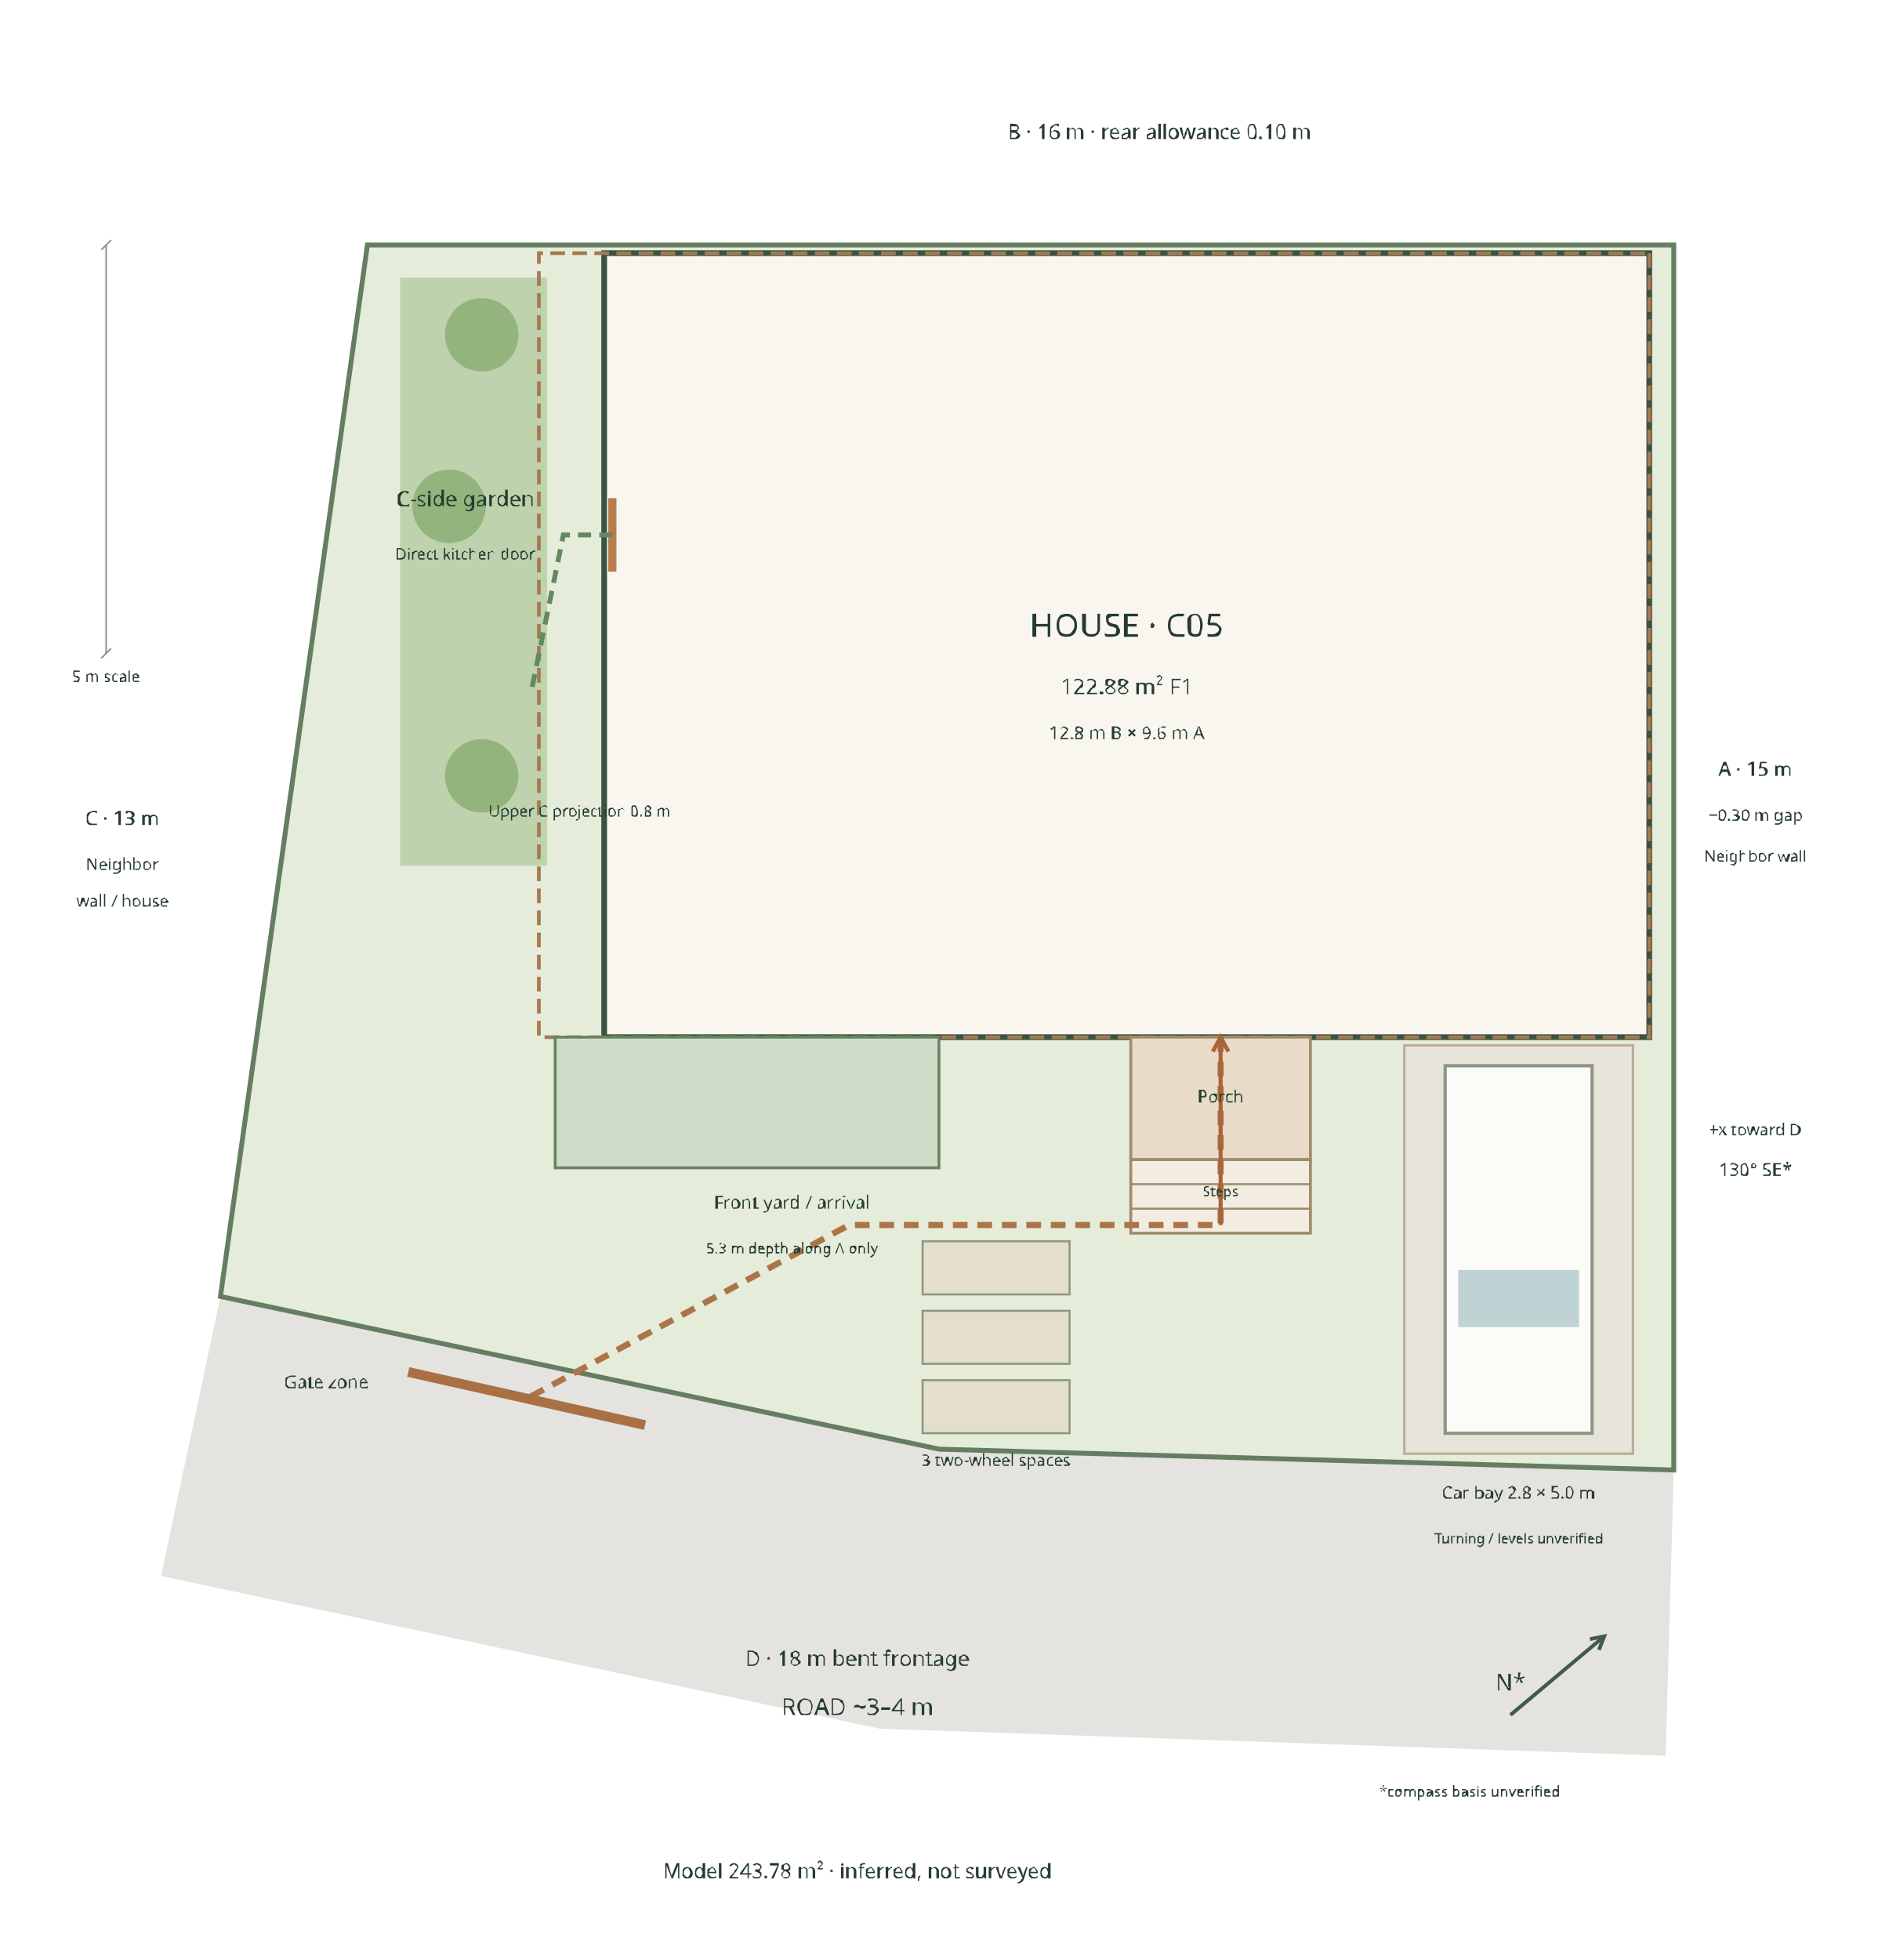
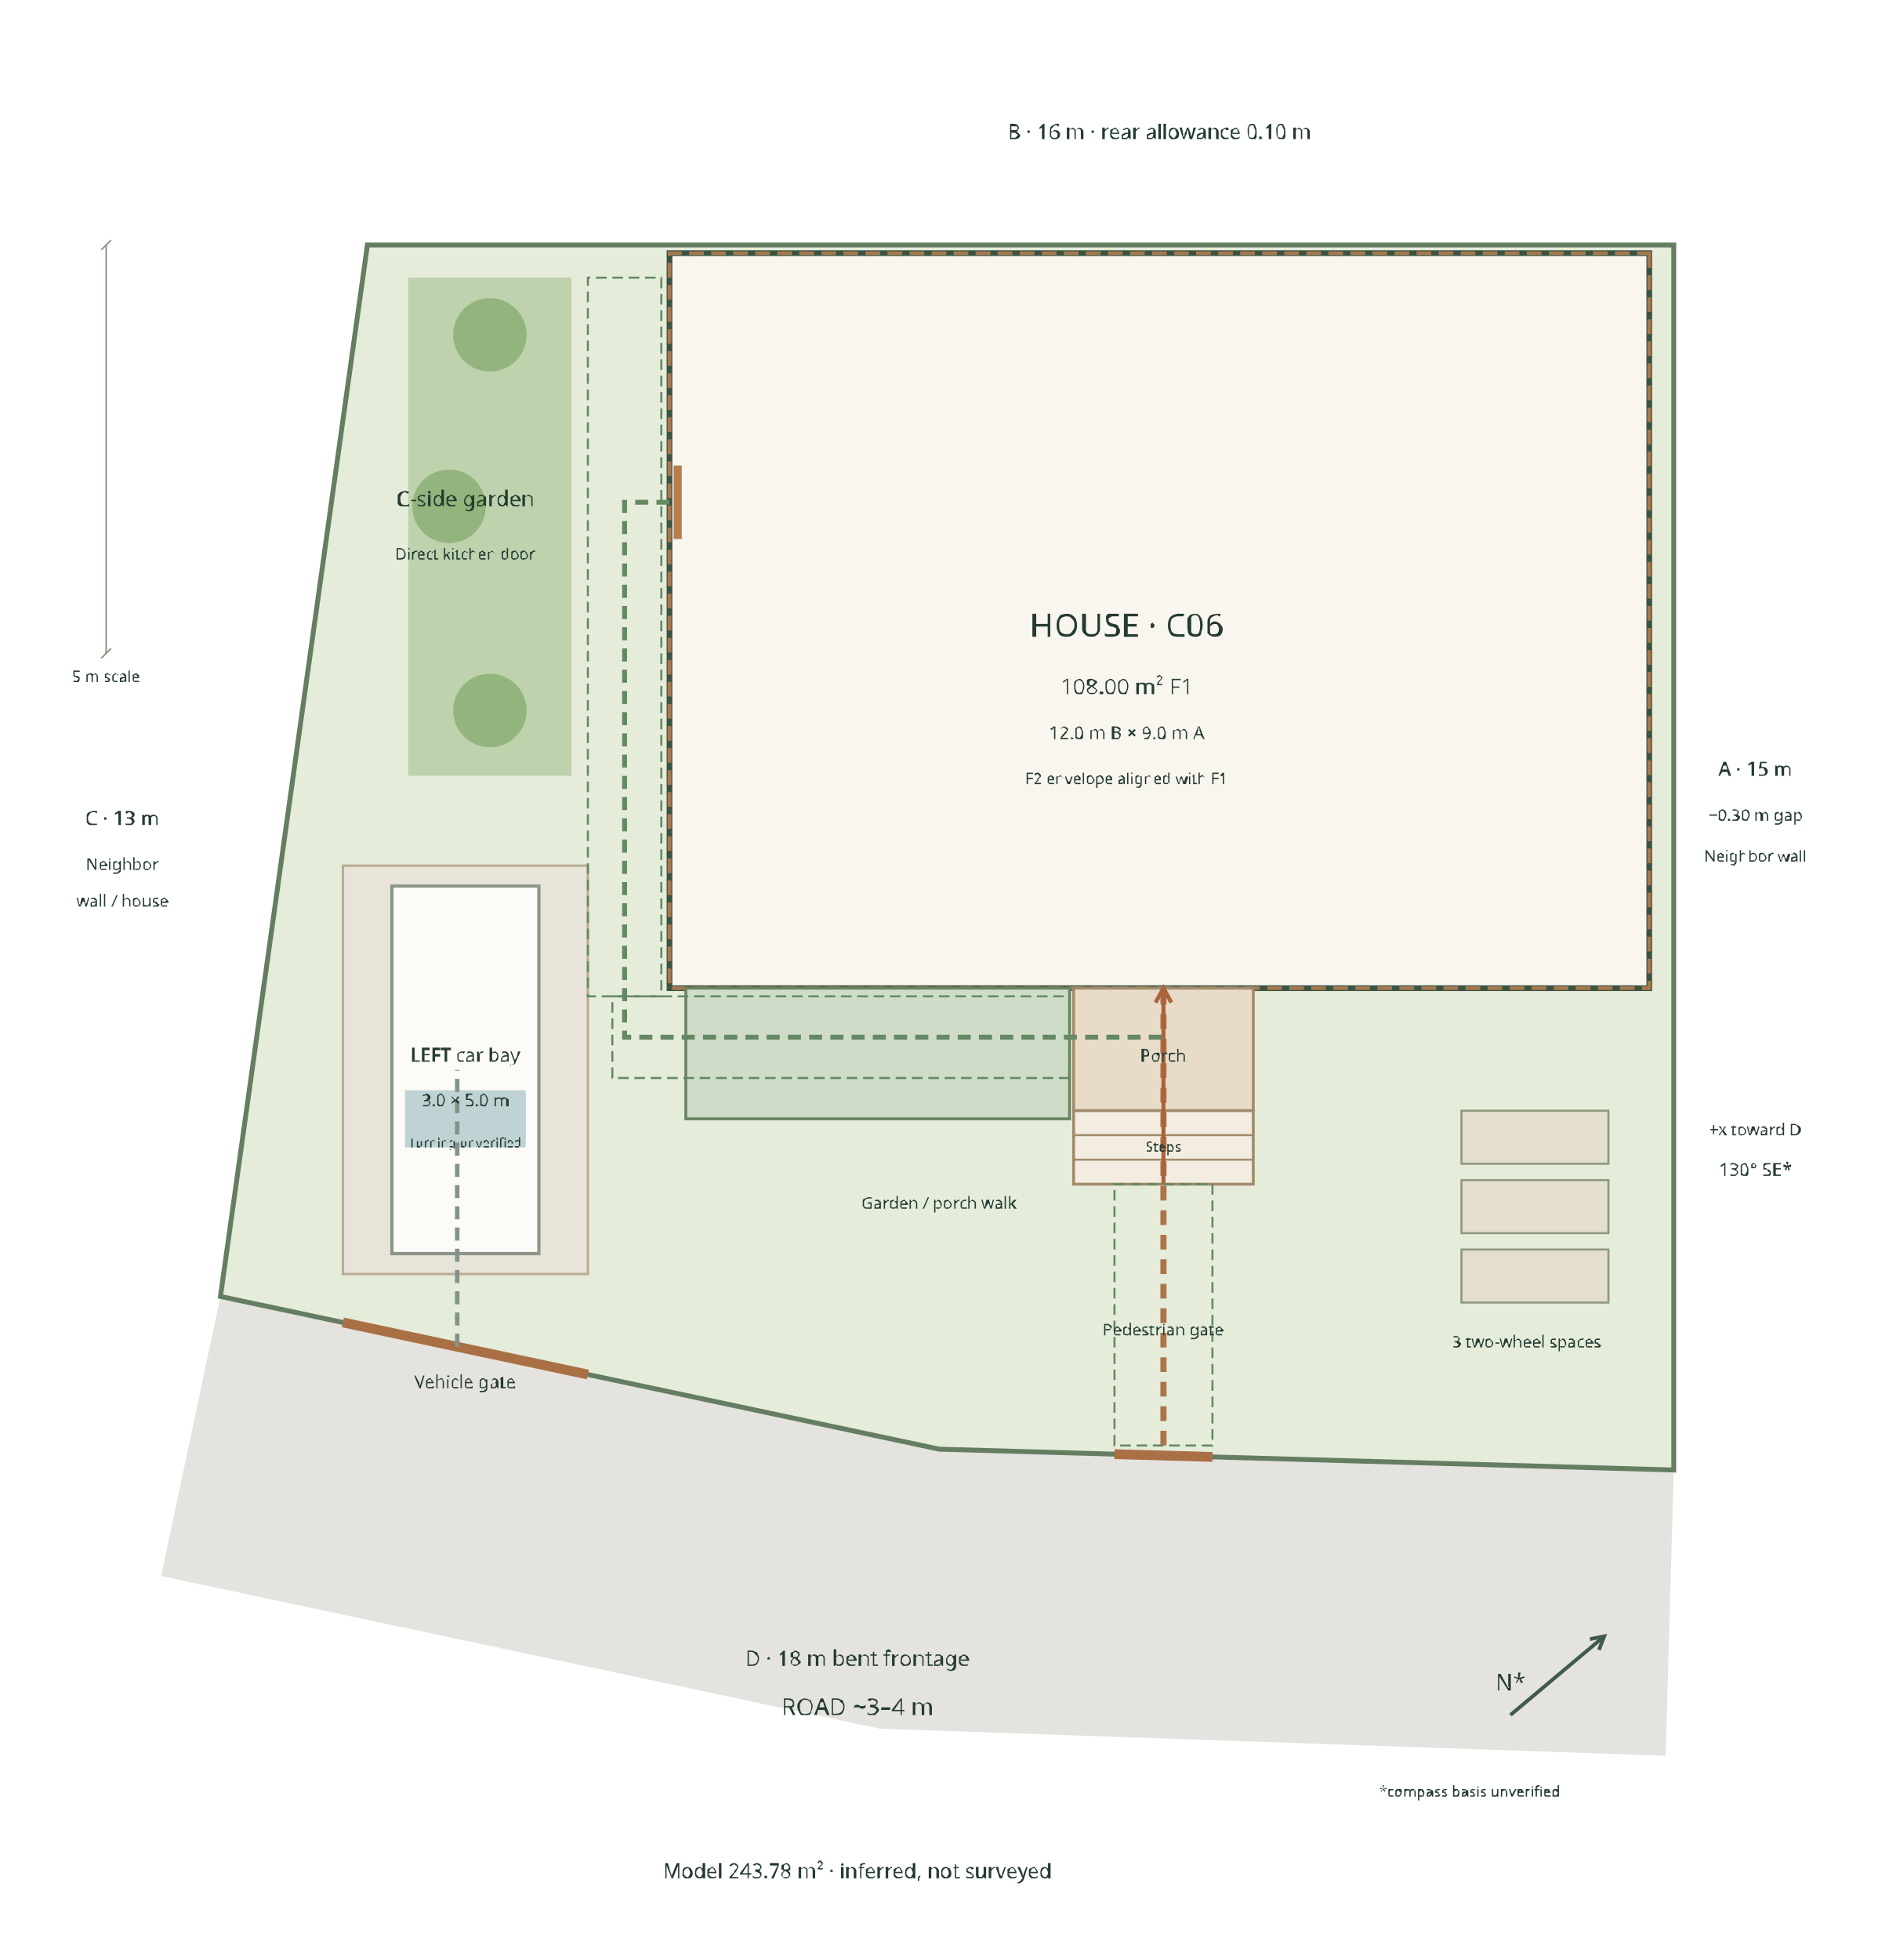
- <svg xmlns="http://www.w3.org/2000/svg" viewBox="-20.5 -3 23 24" class="drawing" role="img" aria-label="site conceptual drawing" data-revision="C05" data-option="02" data-display-rotation="90">
+ <svg xmlns="http://www.w3.org/2000/svg" viewBox="-20.5 -3 23 24" class="drawing" role="img" aria-label="site conceptual drawing" data-revision="C06" data-option="02" data-display-rotation="90">
  <g transform="rotate(90)" data-display-rotation="90">
    <polygon points="15,0 14.745,8.996 12.875,17.8 16.298,18.527 18.168,9.724 18.499,0.099" fill="#e4e3df" />
    <polygon points="0,0 15,0 14.745,8.996 12.875,17.8 0,16" fill="#e5ecda" stroke="#657d61" stroke-width="0.06" />
-     <rect x="0.4" y="13.8" width="7.2" height="1.8" fill="#bdd2ad" stroke="none" stroke-width="0.025" />
-     <circle cx="1.1" cy="14.6" r="0.45" fill="#93b57d" />
+     <rect x="0.4" y="13.5" width="6.1" height="2" fill="#bdd2ad" stroke="none" stroke-width="0.025" />
+     <circle cx="1.1" cy="14.5" r="0.45" fill="#93b57d" />
    <circle cx="3.2" cy="15" r="0.45" fill="#93b57d" />
-     <circle cx="6.5" cy="14.6" r="0.45" fill="#93b57d" />
-     <rect x="0.1" y="0.3" width="9.6" height="12.8" fill="#f8f6ef" stroke="#3b5341" stroke-width="0.07" />
-     <rect x="0.1" y="0.3" width="9.6" height="13.6" fill="none" stroke="#a57950" stroke-width="0.045" stroke-dasharray=".18 .09" />
-     <rect x="9.7" y="9" width="1.6" height="4.7" fill="#cfddc8" stroke="#688361" stroke-width="0.035" />
-     <rect x="9.8" y="0.5" width="5" height="2.8" fill="#e8e4d9" stroke="#b9ad96" stroke-width="0.03" />
-     <rect x="10.05" y="1" width="4.5" height="1.8" fill="#fcfbf7" stroke="#8c9589" stroke-width="0.04" />
-     <rect x="12.55" y="1.16" width="0.7" height="1.48" fill="#bfd3d4" stroke="none" stroke-width="0.025" />
-     <rect x="12.2" y="7.4" width="0.65" height="1.8" fill="#e4decc" stroke="#8d987d" stroke-width="0.025" />
-     <rect x="13.05" y="7.4" width="0.65" height="1.8" fill="#e4decc" stroke="#8d987d" stroke-width="0.025" />
-     <rect x="13.9" y="7.4" width="0.65" height="1.8" fill="#e4decc" stroke="#8d987d" stroke-width="0.025" />
-     <rect x="9.7" y="4.45" width="1.5" height="2.2" fill="#e8dcc8" stroke="#a18b6c" stroke-width="0.035" data-site-id="porch" />
-     <rect x="11.2" y="4.45" width="0.9" height="2.2" fill="#f3ede1" stroke="#a18b6c" stroke-width="0.035" data-site-id="porch-steps" />
-     <line x1="11.5" y1="4.45" x2="11.5" y2="6.65" stroke="#a18b6c" stroke-width="0.025" />
-     <line x1="11.8" y1="4.45" x2="11.8" y2="6.65" stroke="#a18b6c" stroke-width="0.025" />
-     <line x1="3.1" y1="13" x2="4" y2="13" stroke="#b87c4e" stroke-width="0.1" data-site-id="kitchen-door" />
-     <polyline points="14.1,14 12,10.1 12,5.55 9.7,5.55" fill="none" stroke="#ad7447" stroke-width="0.075" stroke-dasharray=".18 .12" />
-     <line x1="12" y1="5.55" x2="9.7" y2="5.55" stroke="#aa633b" stroke-width="0.05" />
-     <polyline points="9.876,5.454 9.7,5.55 9.876,5.646" fill="none" stroke="#aa633b" stroke-width="0.05" />
-     <polyline points="3.55,13 3.55,13.6 5.5,14" fill="none" stroke="#648962" stroke-width="0.06" stroke-dasharray=".16 .1" />
-     <line x1="14.45" y1="12.6" x2="13.8" y2="15.5" stroke="#aa7045" stroke-width="0.12" />
+     <circle cx="5.7" cy="14.5" r="0.45" fill="#93b57d" />
+     <rect x="0.1" y="0.3" width="9" height="12" fill="#f8f6ef" stroke="#3b5341" stroke-width="0.07" />
+     <rect x="0.1" y="0.3" width="9" height="12" fill="none" stroke="#a57950" stroke-width="0.045" stroke-dasharray=".18 .09" />
+     <rect x="9.1" y="7.4" width="1.6" height="4.7" fill="#cfddc8" stroke="#688361" stroke-width="0.035" />
+     <rect x="7.6" y="13.3" width="5" height="3" fill="#e8e4d9" stroke="#b9ad96" stroke-width="0.03" />
+     <rect x="7.85" y="13.9" width="4.5" height="1.8" fill="#fcfbf7" stroke="#8c9589" stroke-width="0.04" />
+     <rect x="10.35" y="14.06" width="0.7" height="1.48" fill="#bfd3d4" stroke="none" stroke-width="0.025" />
+     <rect x="10.6" y="0.8" width="0.65" height="1.8" fill="#e4decc" stroke="#8d987d" stroke-width="0.025" />
+     <rect x="11.45" y="0.8" width="0.65" height="1.8" fill="#e4decc" stroke="#8d987d" stroke-width="0.025" />
+     <rect x="12.3" y="0.8" width="0.65" height="1.8" fill="#e4decc" stroke="#8d987d" stroke-width="0.025" />
+     <rect x="9.1" y="5.15" width="1.5" height="2.2" fill="#e8dcc8" stroke="#a18b6c" stroke-width="0.035" data-site-id="porch" />
+     <rect x="10.6" y="5.15" width="0.9" height="2.2" fill="#f3ede1" stroke="#a18b6c" stroke-width="0.035" data-site-id="porch-steps" />
+     <line x1="10.9" y1="5.15" x2="10.9" y2="7.35" stroke="#a18b6c" stroke-width="0.025" />
+     <line x1="11.2" y1="5.15" x2="11.2" y2="7.35" stroke="#a18b6c" stroke-width="0.025" />
+     <line x1="2.7" y1="12.2" x2="3.6" y2="12.2" stroke="#b87c4e" stroke-width="0.1" data-site-id="kitchen-door" />
+     <polyline points="14.7,6.25 11.5,6.25 9.1,6.25" fill="none" stroke="#ad7447" stroke-width="0.075" stroke-dasharray=".18 .12" />
+     <line x1="11.5" y1="6.25" x2="9.1" y2="6.25" stroke="#aa633b" stroke-width="0.05" />
+     <polyline points="9.276,6.154 9.1,6.25 9.276,6.346" fill="none" stroke="#aa633b" stroke-width="0.05" />
+     <rect x="11.5" y="5.65" width="3.2" height="1.2" fill="none" stroke="#648962" stroke-width="0.025" stroke-dasharray=".13 .07" />
+     <rect x="9.2" y="7.4" width="1" height="5.6" fill="none" stroke="#648962" stroke-width="0.025" stroke-dasharray=".13 .07" />
+     <rect x="0.4" y="12.4" width="8.8" height="0.9" fill="none" stroke="#648962" stroke-width="0.025" stroke-dasharray=".13 .07" />
+     <polyline points="3.15,12.3 3.15,12.85 9.7,12.85 9.7,7.5 9.7,6.25" fill="none" stroke="#648962" stroke-width="0.06" stroke-dasharray=".16 .1" />
+     <line x1="13.831" y1="13.3" x2="13.193" y2="16.3" stroke="#aa7045" stroke-width="0.12" />
+     <line x1="14.84" y1="5.65" x2="14.806" y2="6.85" stroke="#aa7045" stroke-width="0.12" />
+     <polyline points="13.491,14.9 12.6,14.9 10.1,14.9" fill="none" stroke="#819487" stroke-width="0.055" stroke-dasharray=".16 .1" />
    <line x1="18" y1="2" x2="17.036" y2="0.851" stroke="#405b47" stroke-width="0.045" />
    <polyline points="17.203,0.916 17.036,0.851 17.071,1.027" fill="none" stroke="#405b47" stroke-width="0.045" />
    <line x1="0" y1="19.2" x2="5" y2="19.2" stroke="#849180" stroke-width="0.018" />
    <line x1="-0.06" y1="19.14" x2="0.06" y2="19.26" stroke="#849180" stroke-width="0.018" />
    <line x1="4.94" y1="19.14" x2="5.06" y2="19.26" stroke="#849180" stroke-width="0.018" />
  </g>
  <text x="-6.3" y="-1.3" font-size="0.25" text-anchor="middle" fill="#243b31" font-family="system-ui,sans-serif">B · 16 m · rear allowance 0.10 m</text>
-   <text x="-6.7" y="4.8" font-size="0.4" text-anchor="middle" fill="#243b31" font-family="system-ui,sans-serif">HOUSE · C05</text>
-   <text x="-6.7" y="5.5" font-size="0.27" text-anchor="middle" fill="#243b31" font-family="system-ui,sans-serif">122.88 m² F1</text>
-   <text x="-6.7" y="6.05" font-size="0.22" text-anchor="middle" fill="#243b31" font-family="system-ui,sans-serif">12.8 m B × 9.6 m A</text>
+   <text x="-6.7" y="4.8" font-size="0.4" text-anchor="middle" fill="#243b31" font-family="system-ui,sans-serif">HOUSE · C06</text>
+   <text x="-6.7" y="5.5" font-size="0.27" text-anchor="middle" fill="#243b31" font-family="system-ui,sans-serif">108.00 m² F1</text>
+   <text x="-6.7" y="6.05" font-size="0.22" text-anchor="middle" fill="#243b31" font-family="system-ui,sans-serif">12.0 m B × 9.0 m A</text>
  <text x="1" y="6.5" font-size="0.24" text-anchor="middle" fill="#243b31" font-family="system-ui,sans-serif">A · 15 m</text>
  <text x="1" y="7.05" font-size="0.2" text-anchor="middle" fill="#243b31" font-family="system-ui,sans-serif">~0.30 m gap</text>
  <text x="1" y="7.55" font-size="0.19" text-anchor="middle" fill="#243b31" font-family="system-ui,sans-serif">Neighbor wall</text>
  <text x="1" y="10.9" font-size="0.2" text-anchor="middle" fill="#243b31" font-family="system-ui,sans-serif">+x toward D</text>
  <text x="1" y="11.4" font-size="0.22" text-anchor="middle" fill="#243b31" font-family="system-ui,sans-serif">130° SE*</text>
  <text x="-19" y="7.1" font-size="0.24" text-anchor="middle" fill="#243b31" font-family="system-ui,sans-serif">C · 13 m</text>
  <text x="-19" y="7.65" font-size="0.2" text-anchor="middle" fill="#243b31" font-family="system-ui,sans-serif">Neighbor</text>
  <text x="-19" y="8.1" font-size="0.2" text-anchor="middle" fill="#243b31" font-family="system-ui,sans-serif">wall / house</text>
  <text x="-14.8" y="3.2" font-size="0.26" text-anchor="middle" fill="#243b31" font-family="system-ui,sans-serif">C-side garden</text>
  <text x="-14.8" y="3.85" font-size="0.19" text-anchor="middle" fill="#243b31" font-family="system-ui,sans-serif">Direct kitchen door</text>
-   <text x="-13.4" y="7" font-size="0.19" text-anchor="middle" fill="#243b31" font-family="system-ui,sans-serif">Upper C projection 0.8 m</text>
-   <text x="-1.9" y="15.35" font-size="0.21" text-anchor="middle" fill="#243b31" font-family="system-ui,sans-serif">Car bay 2.8 × 5.0 m</text>
-   <text x="-1.9" y="15.9" font-size="0.17" text-anchor="middle" fill="#243b31" font-family="system-ui,sans-serif">Turning / levels unverified</text>
-   <text x="-8.3" y="14.95" font-size="0.2" text-anchor="middle" fill="#243b31" font-family="system-ui,sans-serif">3 two-wheel spaces</text>
-   <text x="-10.8" y="11.8" font-size="0.22" text-anchor="middle" fill="#243b31" font-family="system-ui,sans-serif">Front yard / arrival</text>
-   <text x="-5.55" y="10.5" font-size="0.21" text-anchor="middle" fill="#243b31" font-family="system-ui,sans-serif">Porch</text>
-   <text x="-5.55" y="11.65" font-size="0.17" text-anchor="middle" fill="#243b31" font-family="system-ui,sans-serif">Steps</text>
-   <text x="-10.8" y="12.35" font-size="0.18" text-anchor="middle" fill="#243b31" font-family="system-ui,sans-serif">5.3 m depth along A only</text>
-   <text x="-16.5" y="14" font-size="0.22" text-anchor="middle" fill="#243b31" font-family="system-ui,sans-serif">Gate zone</text>
+   <text x="-6.7" y="6.6" font-size="0.19" text-anchor="middle" fill="#243b31" font-family="system-ui,sans-serif">F2 envelope aligned with F1</text>
+   <text x="-14.8" y="10" font-size="0.23" text-anchor="middle" fill="#243b31" font-family="system-ui,sans-serif">LEFT car bay</text>
+   <text x="-14.8" y="10.55" font-size="0.21" text-anchor="middle" fill="#243b31" font-family="system-ui,sans-serif">3.0 × 5.0 m</text>
+   <text x="-14.8" y="11.05" font-size="0.16" text-anchor="middle" fill="#243b31" font-family="system-ui,sans-serif">Turning unverified</text>
+   <text x="-1.8" y="13.5" font-size="0.2" text-anchor="middle" fill="#243b31" font-family="system-ui,sans-serif">3 two-wheel spaces</text>
+   <text x="-9" y="11.8" font-size="0.2" text-anchor="middle" fill="#243b31" font-family="system-ui,sans-serif">Garden / porch walk</text>
+   <text x="-6.25" y="10" font-size="0.21" text-anchor="middle" fill="#243b31" font-family="system-ui,sans-serif">Porch</text>
+   <text x="-6.25" y="11.1" font-size="0.17" text-anchor="middle" fill="#243b31" font-family="system-ui,sans-serif">Steps</text>
+   <text x="-6.25" y="13.35" font-size="0.2" text-anchor="middle" fill="#243b31" font-family="system-ui,sans-serif">Pedestrian gate</text>
+   <text x="-14.8" y="14" font-size="0.22" text-anchor="middle" fill="#243b31" font-family="system-ui,sans-serif">Vehicle gate</text>
  <text x="-10" y="17.4" font-size="0.26" text-anchor="middle" fill="#243b31" font-family="system-ui,sans-serif">D · 18 m bent frontage</text>
  <text x="-10" y="18" font-size="0.29" text-anchor="middle" fill="#243b31" font-family="system-ui,sans-serif">ROAD ~3–4 m</text>
  <text x="-2" y="17.7" font-size="0.28" text-anchor="middle" fill="#243b31" font-family="system-ui,sans-serif">N*</text>
  <text x="-2.5" y="19" font-size="0.18" text-anchor="middle" fill="#243b31" font-family="system-ui,sans-serif">*compass basis unverified</text>
  <text x="-19.2" y="5.35" font-size="0.19" text-anchor="middle" fill="#243b31" font-family="system-ui,sans-serif">5 m scale</text>
  <text x="-10" y="20" font-size="0.25" text-anchor="middle" fill="#243b31" font-family="system-ui,sans-serif">Model 243.78 m² · inferred, not surveyed</text>
</svg>
